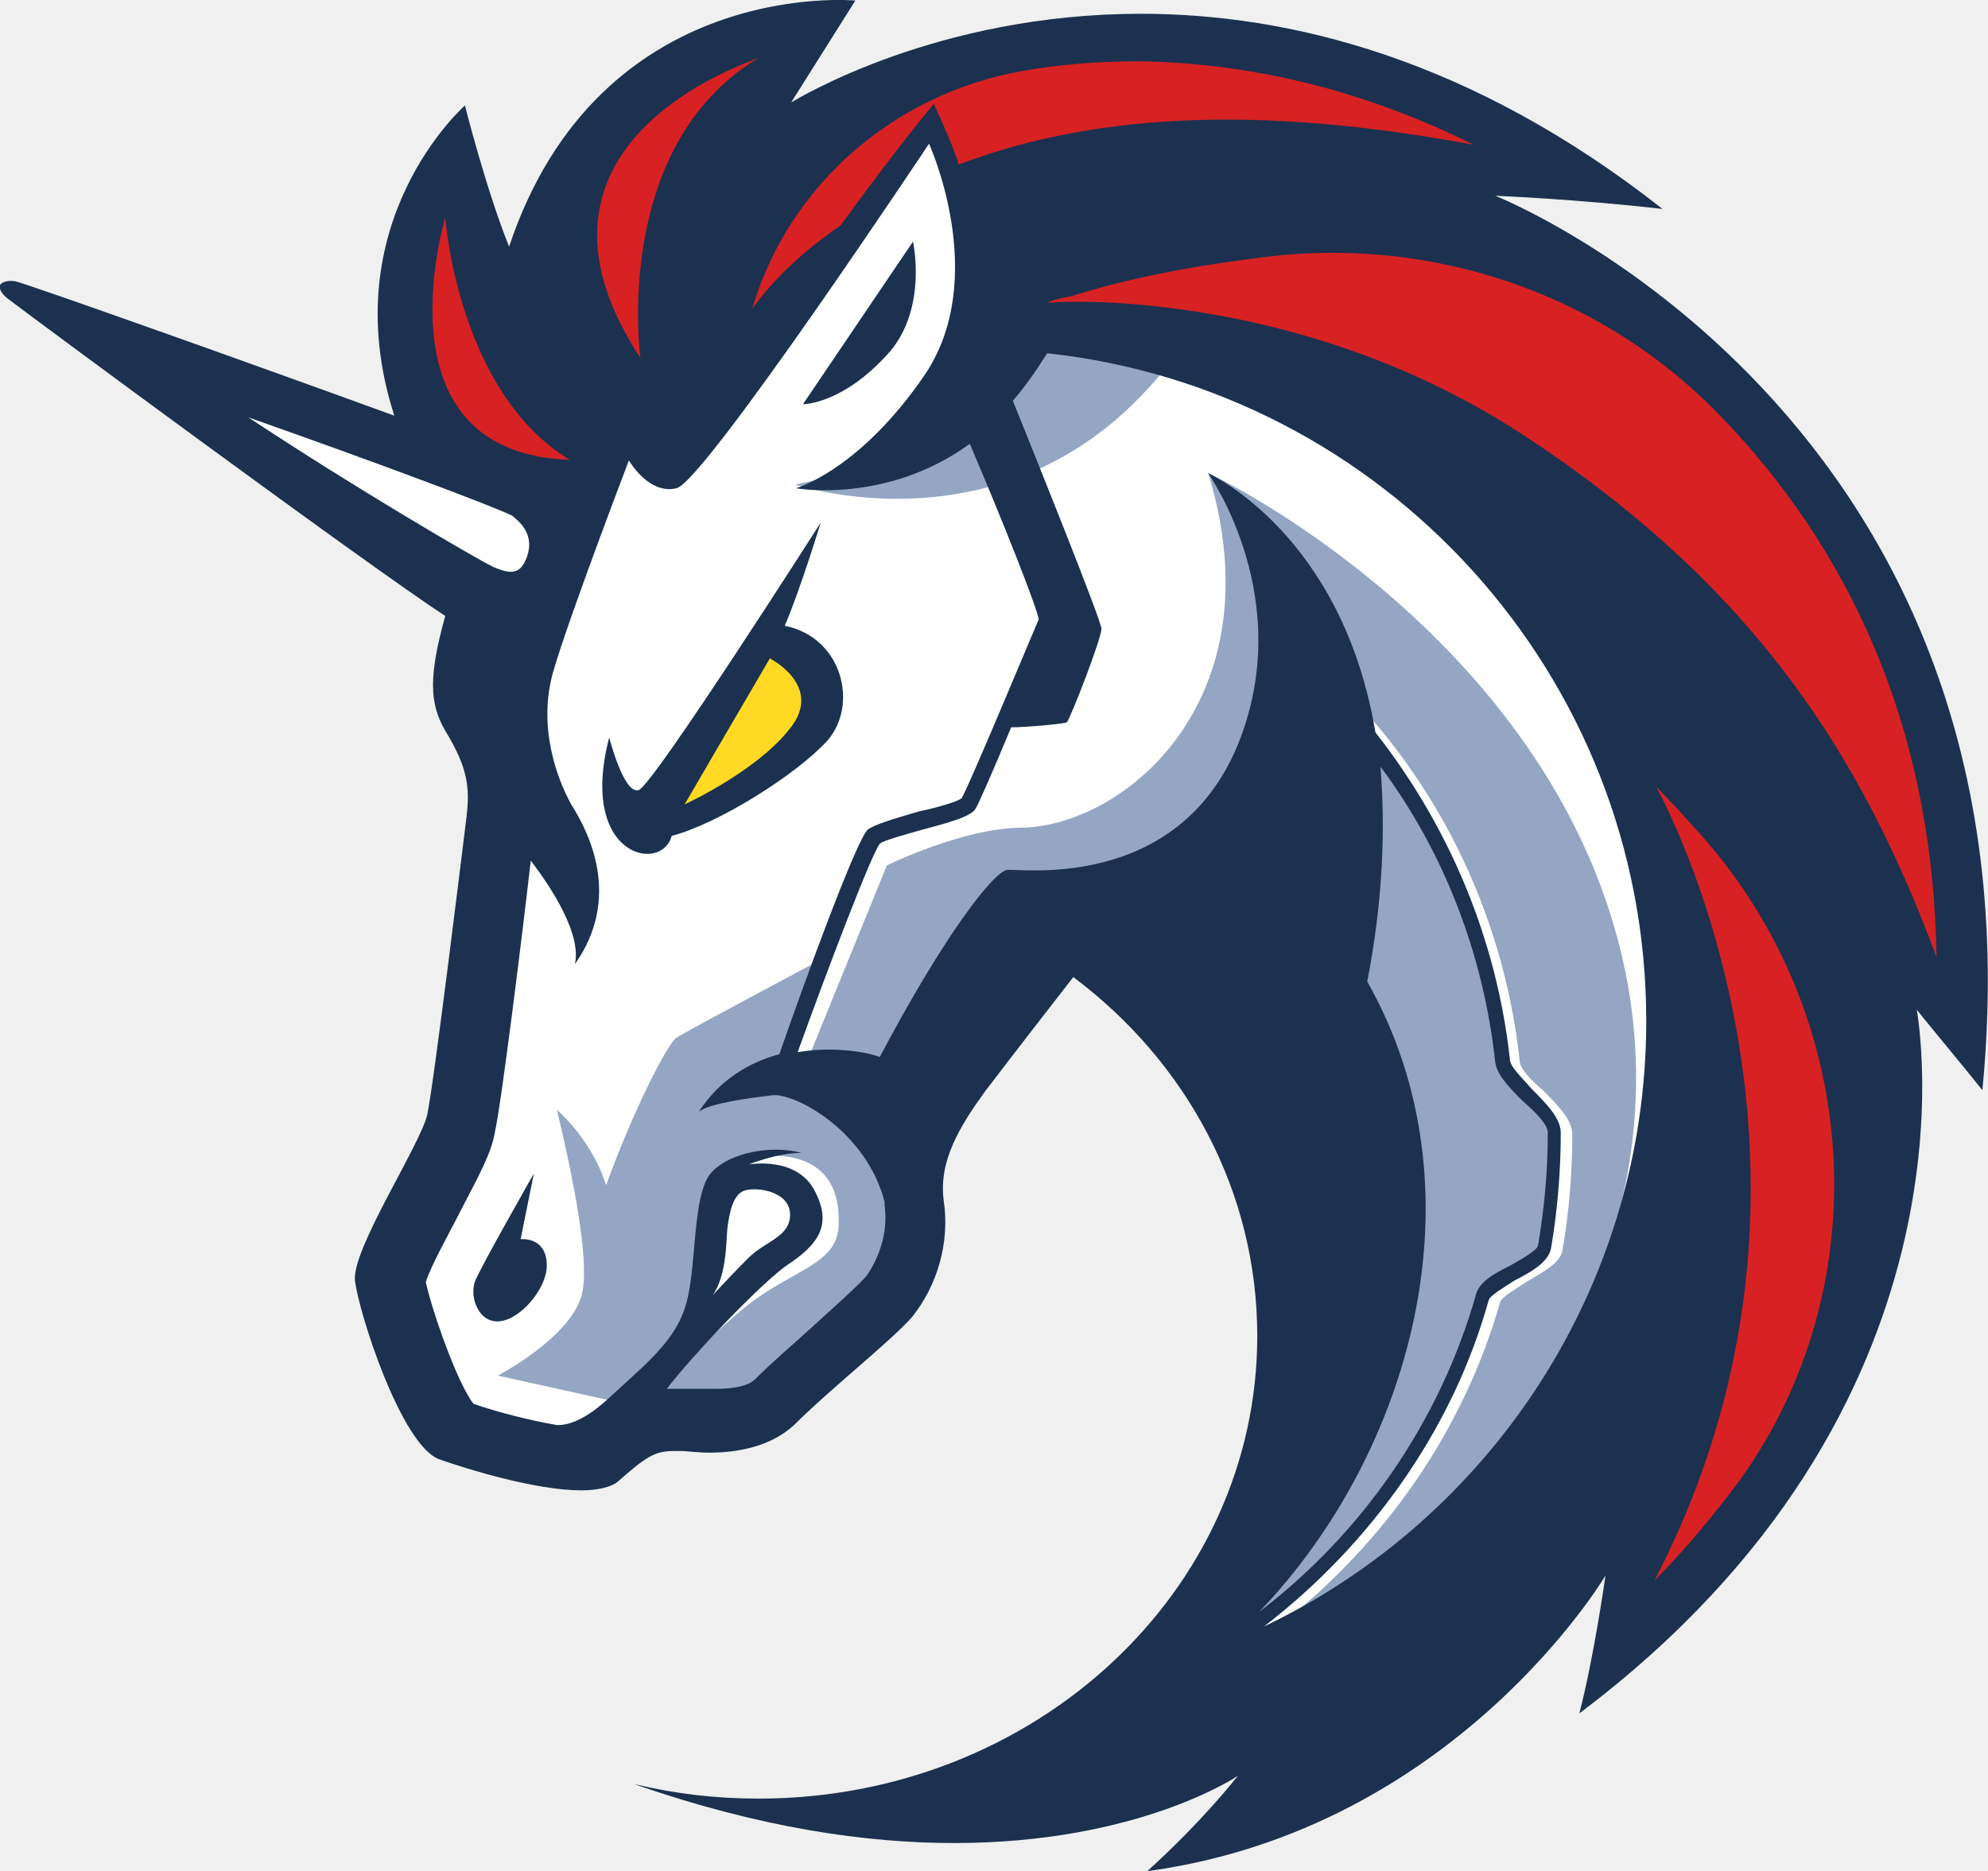
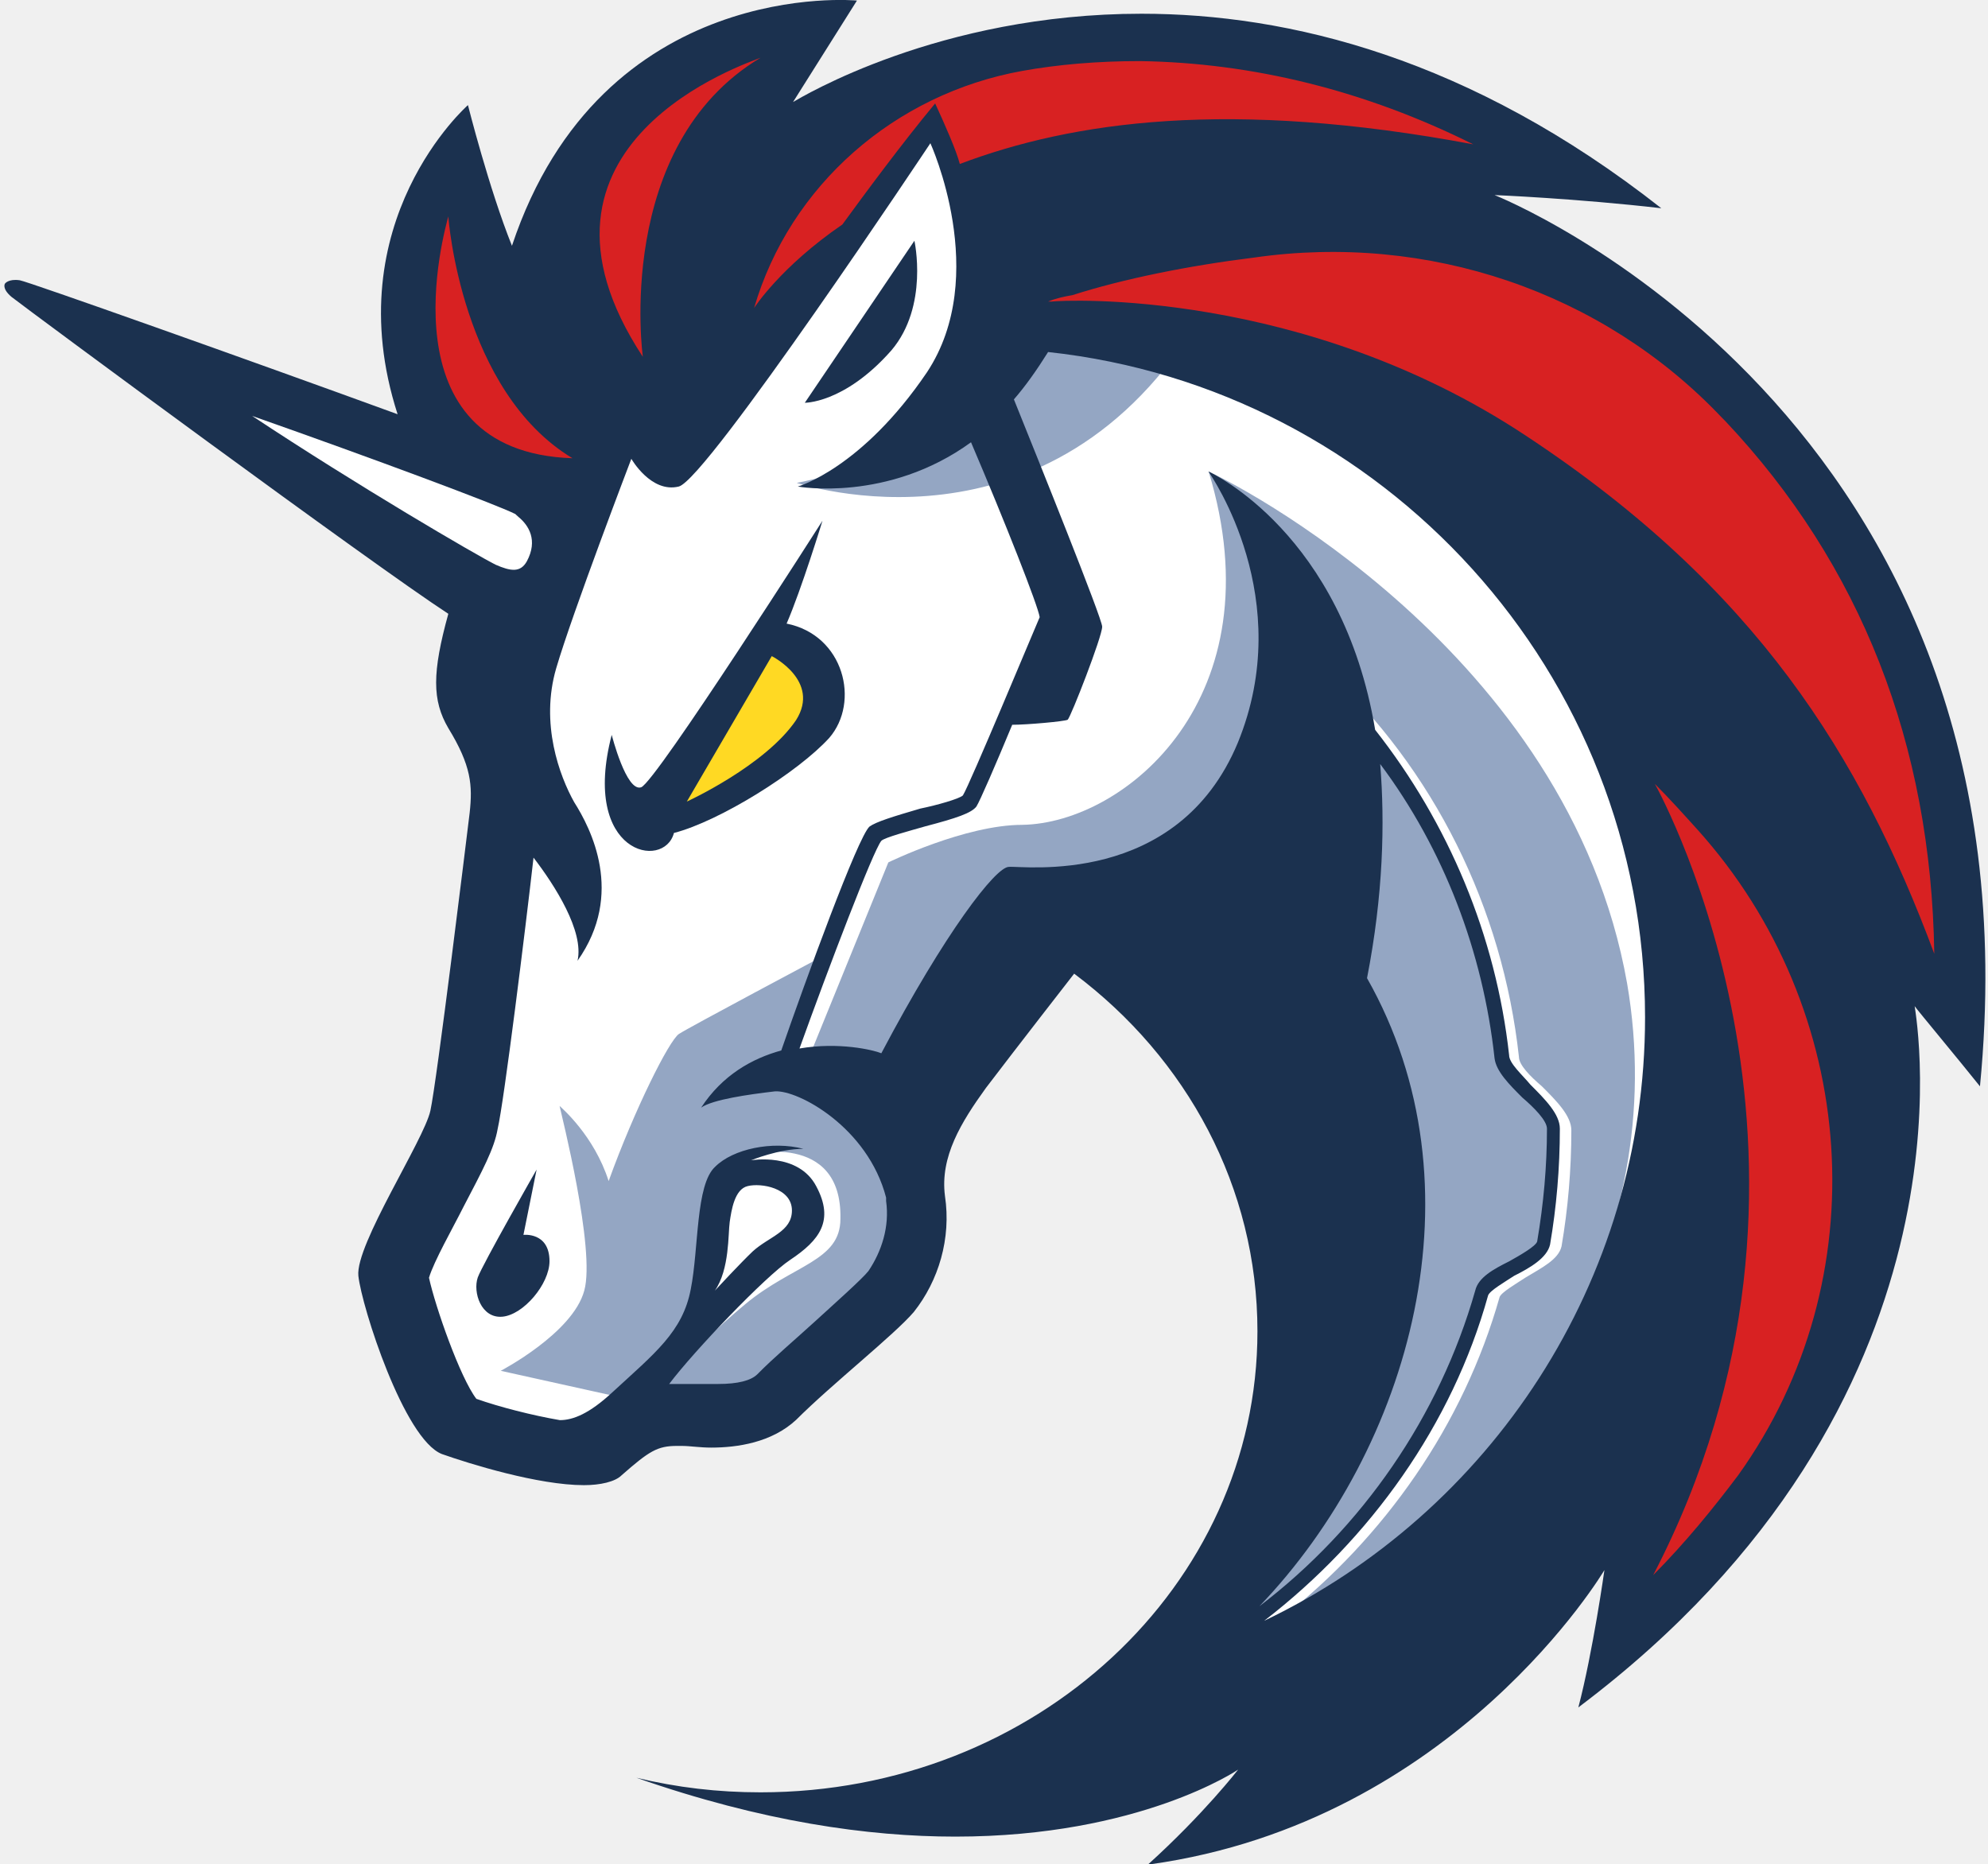
- <svg xmlns="http://www.w3.org/2000/svg" xml:space="preserve" id="logo" x="0" y="0" version="1.1" viewBox="0 0 706.8 665.2">
+ <svg xmlns="http://www.w3.org/2000/svg" xml:space="preserve" id="logo" x="0" y="0" version="1.1" width="16" height="15" viewBox="0 0 706 665">
  <path d="M168.2 366.5 186.9 226 24.7 113.4l148.2 50.2 35-53.7 127.8-79.3 281.7 155.2L632 422.6 506.5 597l-99.2 15.2 51.3-93.9v-90.4l-37.3-70.6-37.9-25.1-58.3 60.1v63.6l-45.5 42.6-57.8 7-25.6 14.5-42-13.4-17.5-63 31.5-44.3z" fill="#fff" />
  <path d="M427.2 112.2c-30.9-6.4-64.7-4.7-64.7-4.7s-11.1 51.3-79.9 64.8c.5 0 90.9 30.9 144.6-60.1M455.2 577.7c37.3-29.2 65.3-69.4 78.2-114.9.6-1.7 5.8-4.7 9.3-7 5.8-3.5 11.7-6.4 12.8-11.1 2.3-13.4 3.5-27.4 3.5-41.4 0-5.2-5.3-10.5-10.5-15.7-4.1-3.5-8.2-7.6-8.2-10.5-5.8-53.1-30.3-102.7-69.4-138.8l-4.1 4.1c37.9 35.6 62.4 84 67.7 135.3.6 4.7 5.2 9.3 9.9 14 4.1 3.5 8.8 8.8 8.8 11.1 0 13.4-1.2 26.8-3.5 40.2-.6 2.3-5.8 4.7-9.9 7-5.8 2.9-11.1 5.8-12.2 10.5-14 49.6-46.1 92.8-88.7 120.8 7.6-16.3 31.5-69.4 44.3-96.3l-2.3-86.3-74.1-71.7-42 5.8-46.1 74.7s21.6 27.4-8.8 59.5c-29.7 31.5-53.1 38.5-53.1 38.5l-21.6-11.7c6.4-8.2 19.3-20.4 29.2-28.6 16.9-14 33.8-15.2 33.8-30.3.7-31.6-33.2-22.9-33.2-22.9l-12.3 11.7-5.2 43.2-25.6 32.1-2.9-.6-42-9.3s25.7-13.4 29.8-28.6c4.1-14.6-8.2-63-8.8-65.9.6.6 12.3 10.5 17.5 26.8 9.3-25.7 21.6-50.2 25.1-52.5s50.7-27.4 50.7-27.4l-15.7 41.4 11.7-6.4 28-68.8s27.4-13.4 47.8-13.4c36.7-.6 91-45.5 66.5-126 7 2.9 128.3 63.6 149.3 182.6 15.7 91.5-36.2 177.2-123.7 226.8" fill="#94a6c3" />
  <path d="M316.4 125c13.4-15.8 8.2-39.1 8.2-39.1l-39.1 57.8c-.6 0 13.9.6 30.9-18.7M185.1 440.6l4.7-23.3s-19.3 33.8-21 38.5c-1.8 5.3 1.2 14.6 8.7 14 7.6-.6 16.9-11.7 16.9-19.8 0-10.5-9.3-9.4-9.3-9.4" fill="#1b314f" />
  <path d="M531.6 69.6s29.2 1.2 59.5 4.7c-68.3-53.7-133-69.4-185.5-69.4-72.3 0-121.3 29.8-124.3 31.5L304.1.2s-91-8.8-123.1 87.5c-8.2-20.4-15.7-50.2-15.7-50.2S118 79 140.2 147.8C85.9 128 8.4 100.5 5.4 100c-4.1-.6-5.3 1.2-5.3 1.2s-1.2 1.7 2.3 4.7c6.5 5.1 129 95.6 155.9 113.1-5.8 21-5.8 30.9 0 40.8 8.2 13.4 8.7 20.4 7.6 30.3-1.2 9.9-11.7 95.7-14 106.2s-26.8 47.8-25.7 58.9c1.2 11.1 16.3 58.3 29.8 63.6 9.9 3.5 34.4 11.1 50.7 11.1 5.8 0 11.1-1.2 13.4-3.5 9.9-8.7 12.8-10.5 19.8-10.5h1.7c2.9 0 6.4.6 10.5.6 9.3 0 21.6-1.8 30.3-9.9 12.8-12.8 35-30.3 42-38.5 8.8-11.1 13.4-26.2 11.1-41.4-1.8-14 5.8-26.3 14.6-38.5 11.1-14.6 31.5-40.8 31.5-40.8C421.9 377.6 447 423.7 447 475c0 91-79.3 164.5-177.3 164.5-15.2 0-29.7-1.7-44.3-5.2 44.9 15.7 82.8 21 113.8 21 65.9 0 100.9-23.9 100.9-23.9s-12.2 15.8-32.1 33.8h.6c109.1-15.2 162.2-105 162.2-105s-4.1 29.2-9.3 49c145.1-109.1 120.6-245.6 120-250.2 1.2 1.7 15.8 19.2 23.3 28.6 23.4-240.4-173.2-318-173.2-318M308.2 453.5c-2.3 2.9-12.2 11.7-19.2 18.1s-14.6 12.8-20.4 18.7c-2.3 2.3-7 3.5-14 3.5h-17.5c8.8-11.7 34.4-38.5 43.2-44.3 10.5-7 15.8-14 9.3-26.2-6.4-12.3-23.3-9.3-23.3-9.3s9.9-4.1 18.7-4.1c-11.1-2.9-25.1 0-31.5 6.4-7 6.4-5.8 29.2-8.7 43.7-2.9 15.2-12.8 22.8-28 36.8-8.2 7.6-14 9.9-18.7 9.9-9.9-1.7-21.6-4.7-29.8-7.6-5.8-7.6-14.6-32.7-16.9-43.2 1.7-5.8 8.7-18.1 12.2-25.1 7-13.4 11.1-21 12.3-28 2.3-9.9 9.9-71.2 12.8-96.8 7.6 9.9 18.1 26.3 15.7 36.8 16.9-23.9 4.7-47.3-1.2-56.6-5.2-9.3-12.2-28-6.4-47.8s26.8-74.7 26.8-74.7 7 12.3 16.9 9.9c9.9-2.3 89.8-122.5 89.8-122.5s21.6 47.2-1.2 81.7c-23.3 34.4-46.1 40.8-46.1 40.8s32.1 5.8 61.8-15.8c12.2 28.6 23.9 58.3 24.5 62.4-1.8 4.1-25.1 60.1-27.4 63.6-1.2 1.2-9.3 3.5-15.2 4.7-9.9 2.9-15.7 4.7-18.1 6.4-4.1 3.5-22.8 54.8-31.5 79.9-10.5 2.9-21 8.8-28.6 20.4 4.1-2.9 16.9-4.7 26.3-5.8 8.2-.6 33.2 12.8 39.7 37.9v1.2c1.3 9.2-1.6 18-6.3 25m-54.8 7c5.3-7.6 4.7-20.4 5.3-24.5s1.7-11.7 6.4-12.8c4.7-1.2 15.8.6 15.8 8.7 0 7.6-8.2 9.3-14 14.6-4.2 4-12.4 12.8-13.5 14M486.1 349c5.8-29.7 6.4-55.4 4.7-76.4 22.7 30.3 36.7 67.1 40.8 105 .6 4.7 5.2 9.3 9.9 14 4.1 3.5 8.8 8.2 8.8 11.1 0 13.4-1.2 26.8-3.5 40.3-.6 1.7-5.8 4.7-9.9 7-5.8 2.9-11.1 5.8-12.2 10.5-12.8 44.9-40.3 84.6-77 112.6 54.2-56.6 80.4-150 38.4-224.1m-36.7 229.3c37.9-29.2 67.1-70 79.9-116.1.6-1.7 5.8-4.7 9.3-7 5.8-2.9 11.7-6.4 12.8-11.1 2.3-13.4 3.5-27.4 3.5-41.4 0-5.2-5.3-10.5-10.5-15.7-2.9-3.5-7.6-7.6-7.6-10.5-4.7-42.6-21.6-82.8-47.8-116.1-11.7-70-58.3-91.6-59.5-92.2 1.2 1.8 31.5 45.5 10.5 96.8-21.6 51.9-77 43.8-81.7 44.3-4.7 0-22.7 23.3-45.5 66.5-2.9-1.2-15.2-4.1-29.2-1.7 10.5-29.2 26.3-70.6 29.2-74.1 1.2-1.2 9.9-3.5 15.8-5.2 11.1-2.9 16.3-4.7 18.1-7 1.2-1.8 7-15.2 12.8-29.2 5.3 0 18.7-1.2 19.8-1.8 1.2-1.2 12.3-29.7 12.3-33.2 0-2.9-22.8-59.5-31.5-81.1 4.1-4.7 8.2-10.5 12.2-16.9 119.6 12.9 213 114.4 213 237.4 0 94.5-55.4 176.8-135.9 215.3" fill="#1b314f" />
  <path d="M294.2 263.3c11.1-12.8 5.3-36.7-15.2-40.8 5.3-12.2 12.8-36.7 12.8-36.7s-59.5 93.3-64.7 95.1c-5.3 1.8-10.5-18.7-10.5-18.7-11.1 42.6 18.7 48.4 22.2 35 16.3-4.2 44.3-21.7 55.4-33.9" fill="#1b314f" />
  <path d="m243.4 286 30.3-51.9s17.5 8.8 8.7 22.8c-11 16.3-39 29.1-39 29.1" fill="#ffd923" />
  <path d="M618.5 526.4c-8.8 11.7-18.7 23.9-30.3 35.6 75.2-144.7 3.5-277.1.6-282.3 5.3 5.3 10.5 11.1 15.2 16.3 57.7 64.1 64.7 160.4 14.5 230.4M688.5 340.3c-26.3-70.6-63.6-130.7-145.8-184.9-79.3-52.5-164.5-48.4-169.2-47.8h-1.2c2.9-1.2 5.8-1.8 8.7-2.3 18.1-5.8 41.4-10.5 64.8-13.4C507.7 83 570.1 104 612.7 149l1.2 1.2c48.4 51.3 73.5 115.4 74.6 190.1M524 51.5c-86.9-16.3-142.9-8.2-183.2 7-1.2-4.7-5.3-14-8.8-21.6-12.1 14.6-25 32.1-33.1 43.2-22.2 15.2-31.5 29.8-31.5 29.8 12.8-43.8 50.2-76.4 95.7-84.6 12.8-2.3 26.8-3.5 42-3.5 40.2.6 80.4 10.5 118.9 29.7M202.6 163.5c-68.2-2.3-45.5-81.7-44.3-86.3 0 .6 4.6 62.4 44.3 86.3M269.7 20.6c-52.5 31.5-42 106.7-42 106.7-50.2-76.3 37.9-104.9 42-106.7" fill="#d82122" />
  <path d="M183.4 184.5c3.5 2.9 7 8.2 2.9 15.8-2.3 4.1-5.8 3.5-11.1 1.2-7-3.5-49-28-86.9-53.1 43.2 15.2 86.9 31.5 93.9 35 0 0 .6.6 1.2 1.1" fill="#fff" />
</svg>
